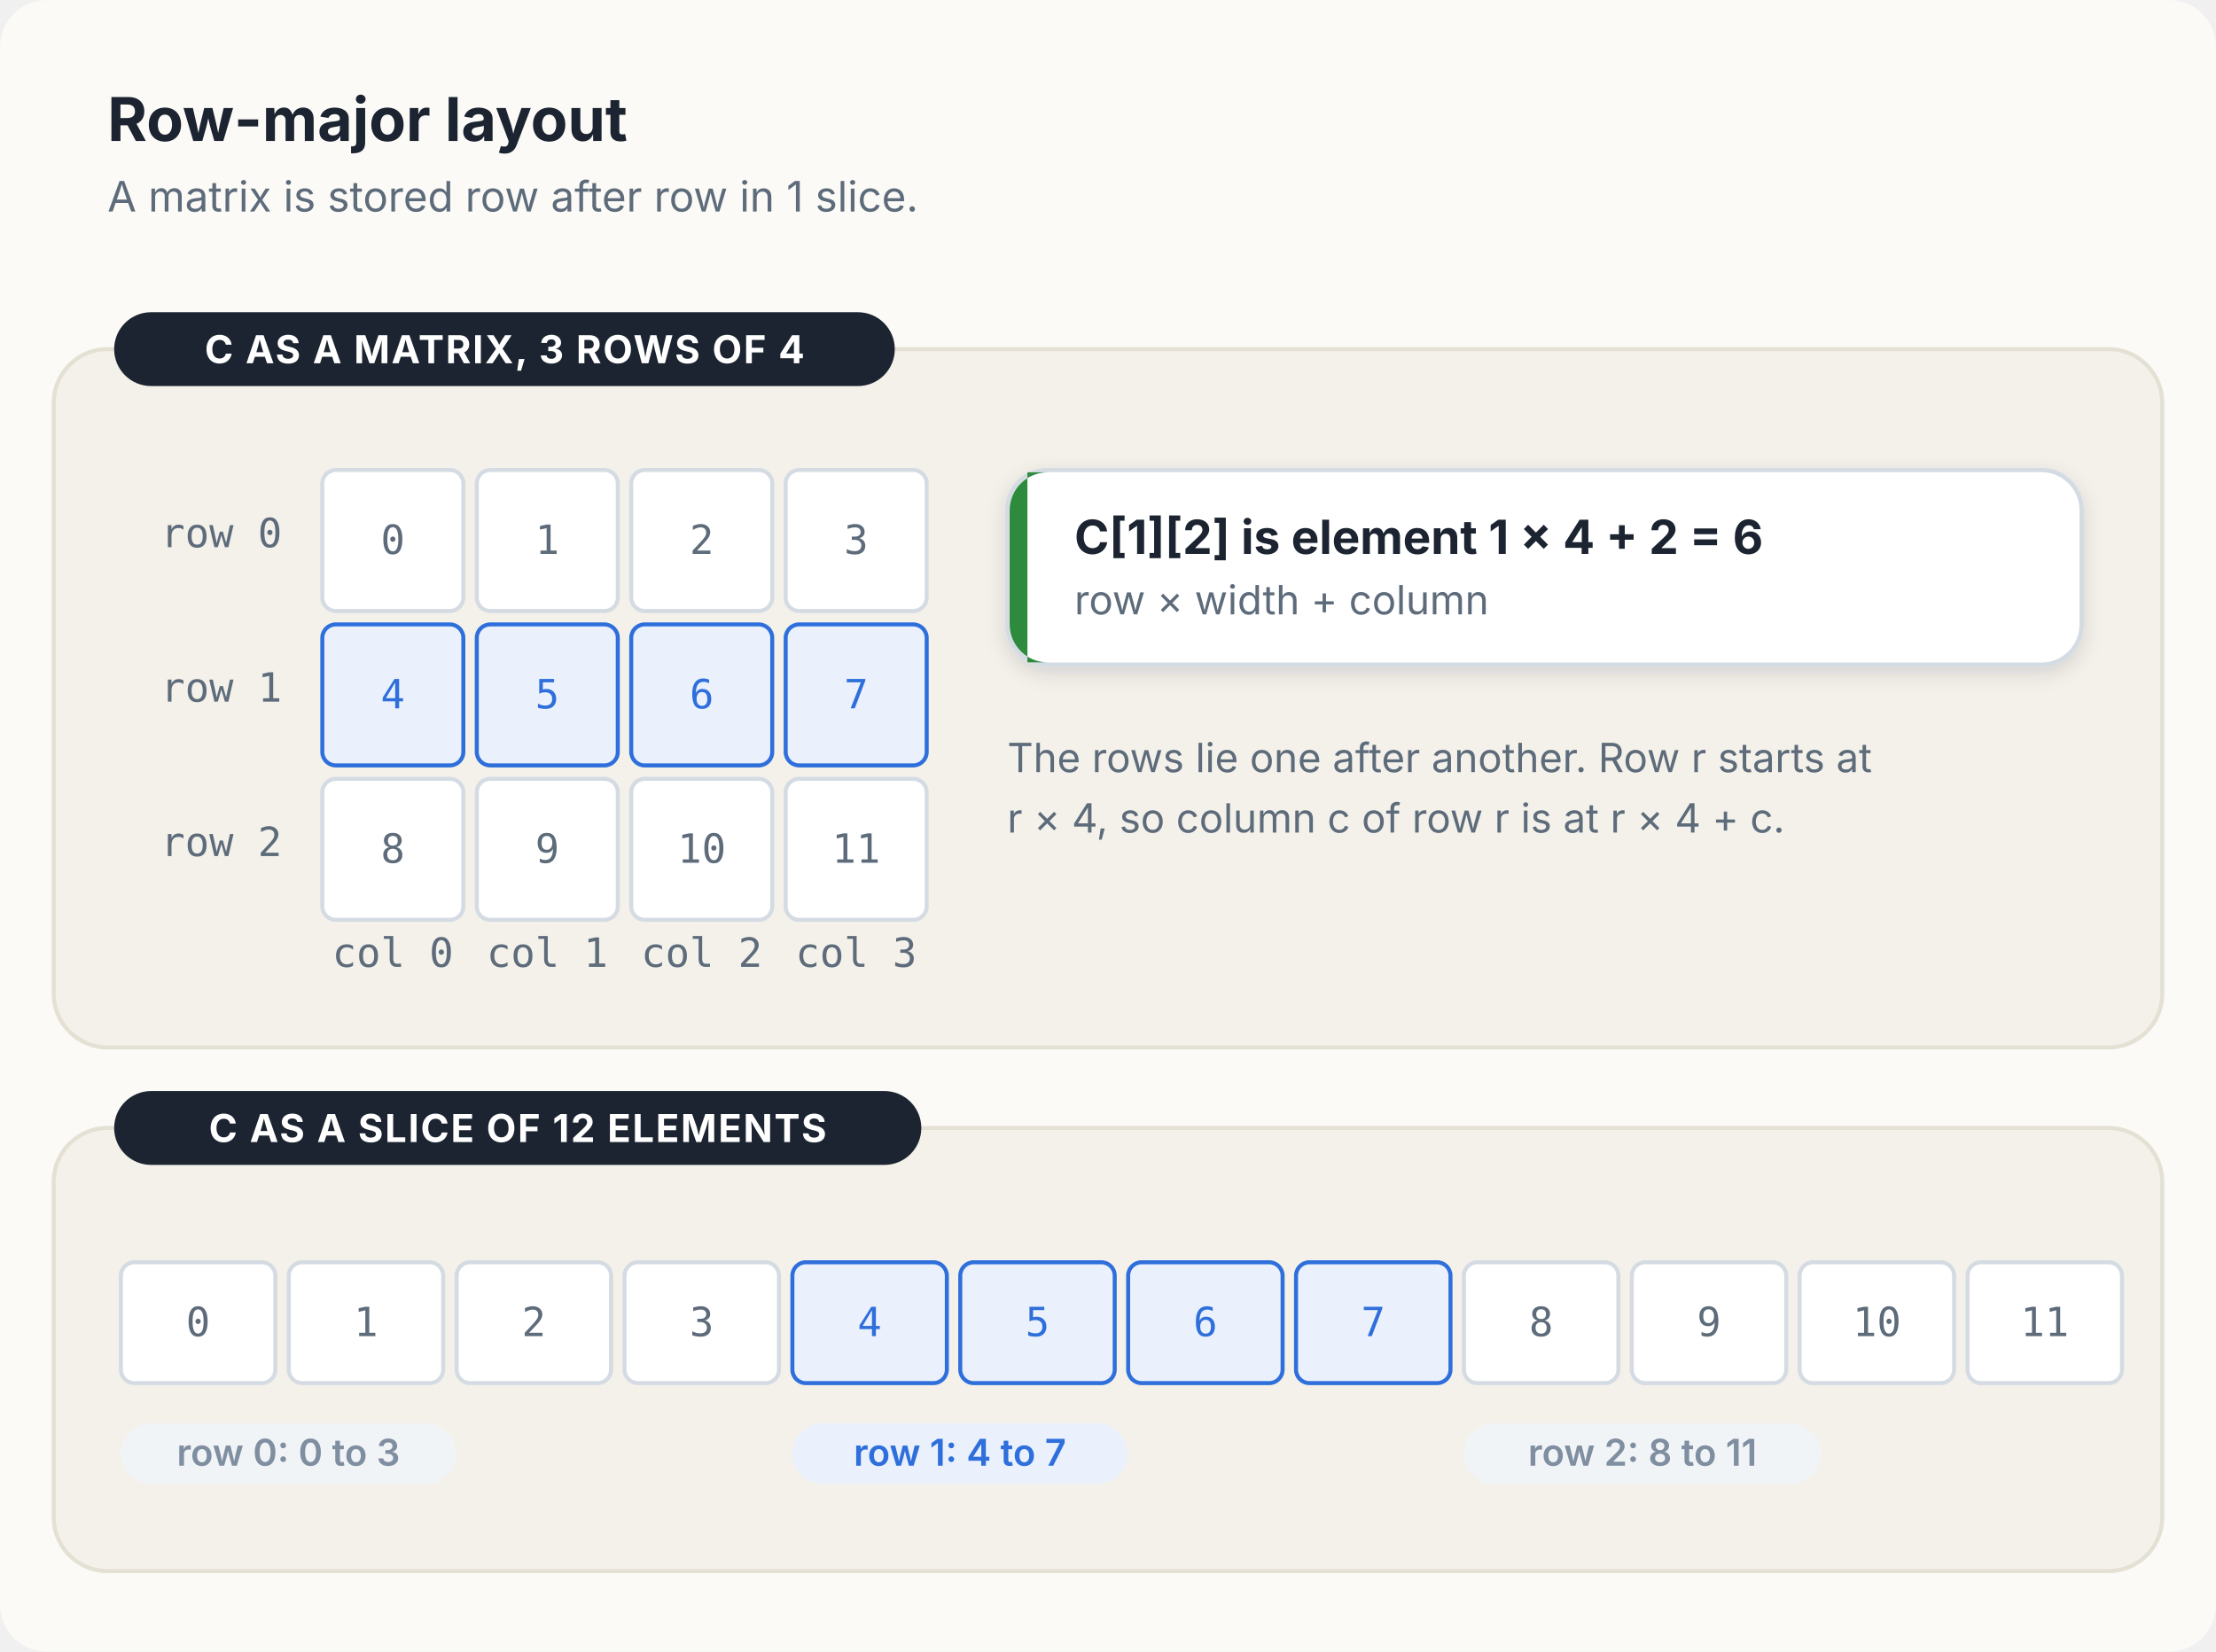
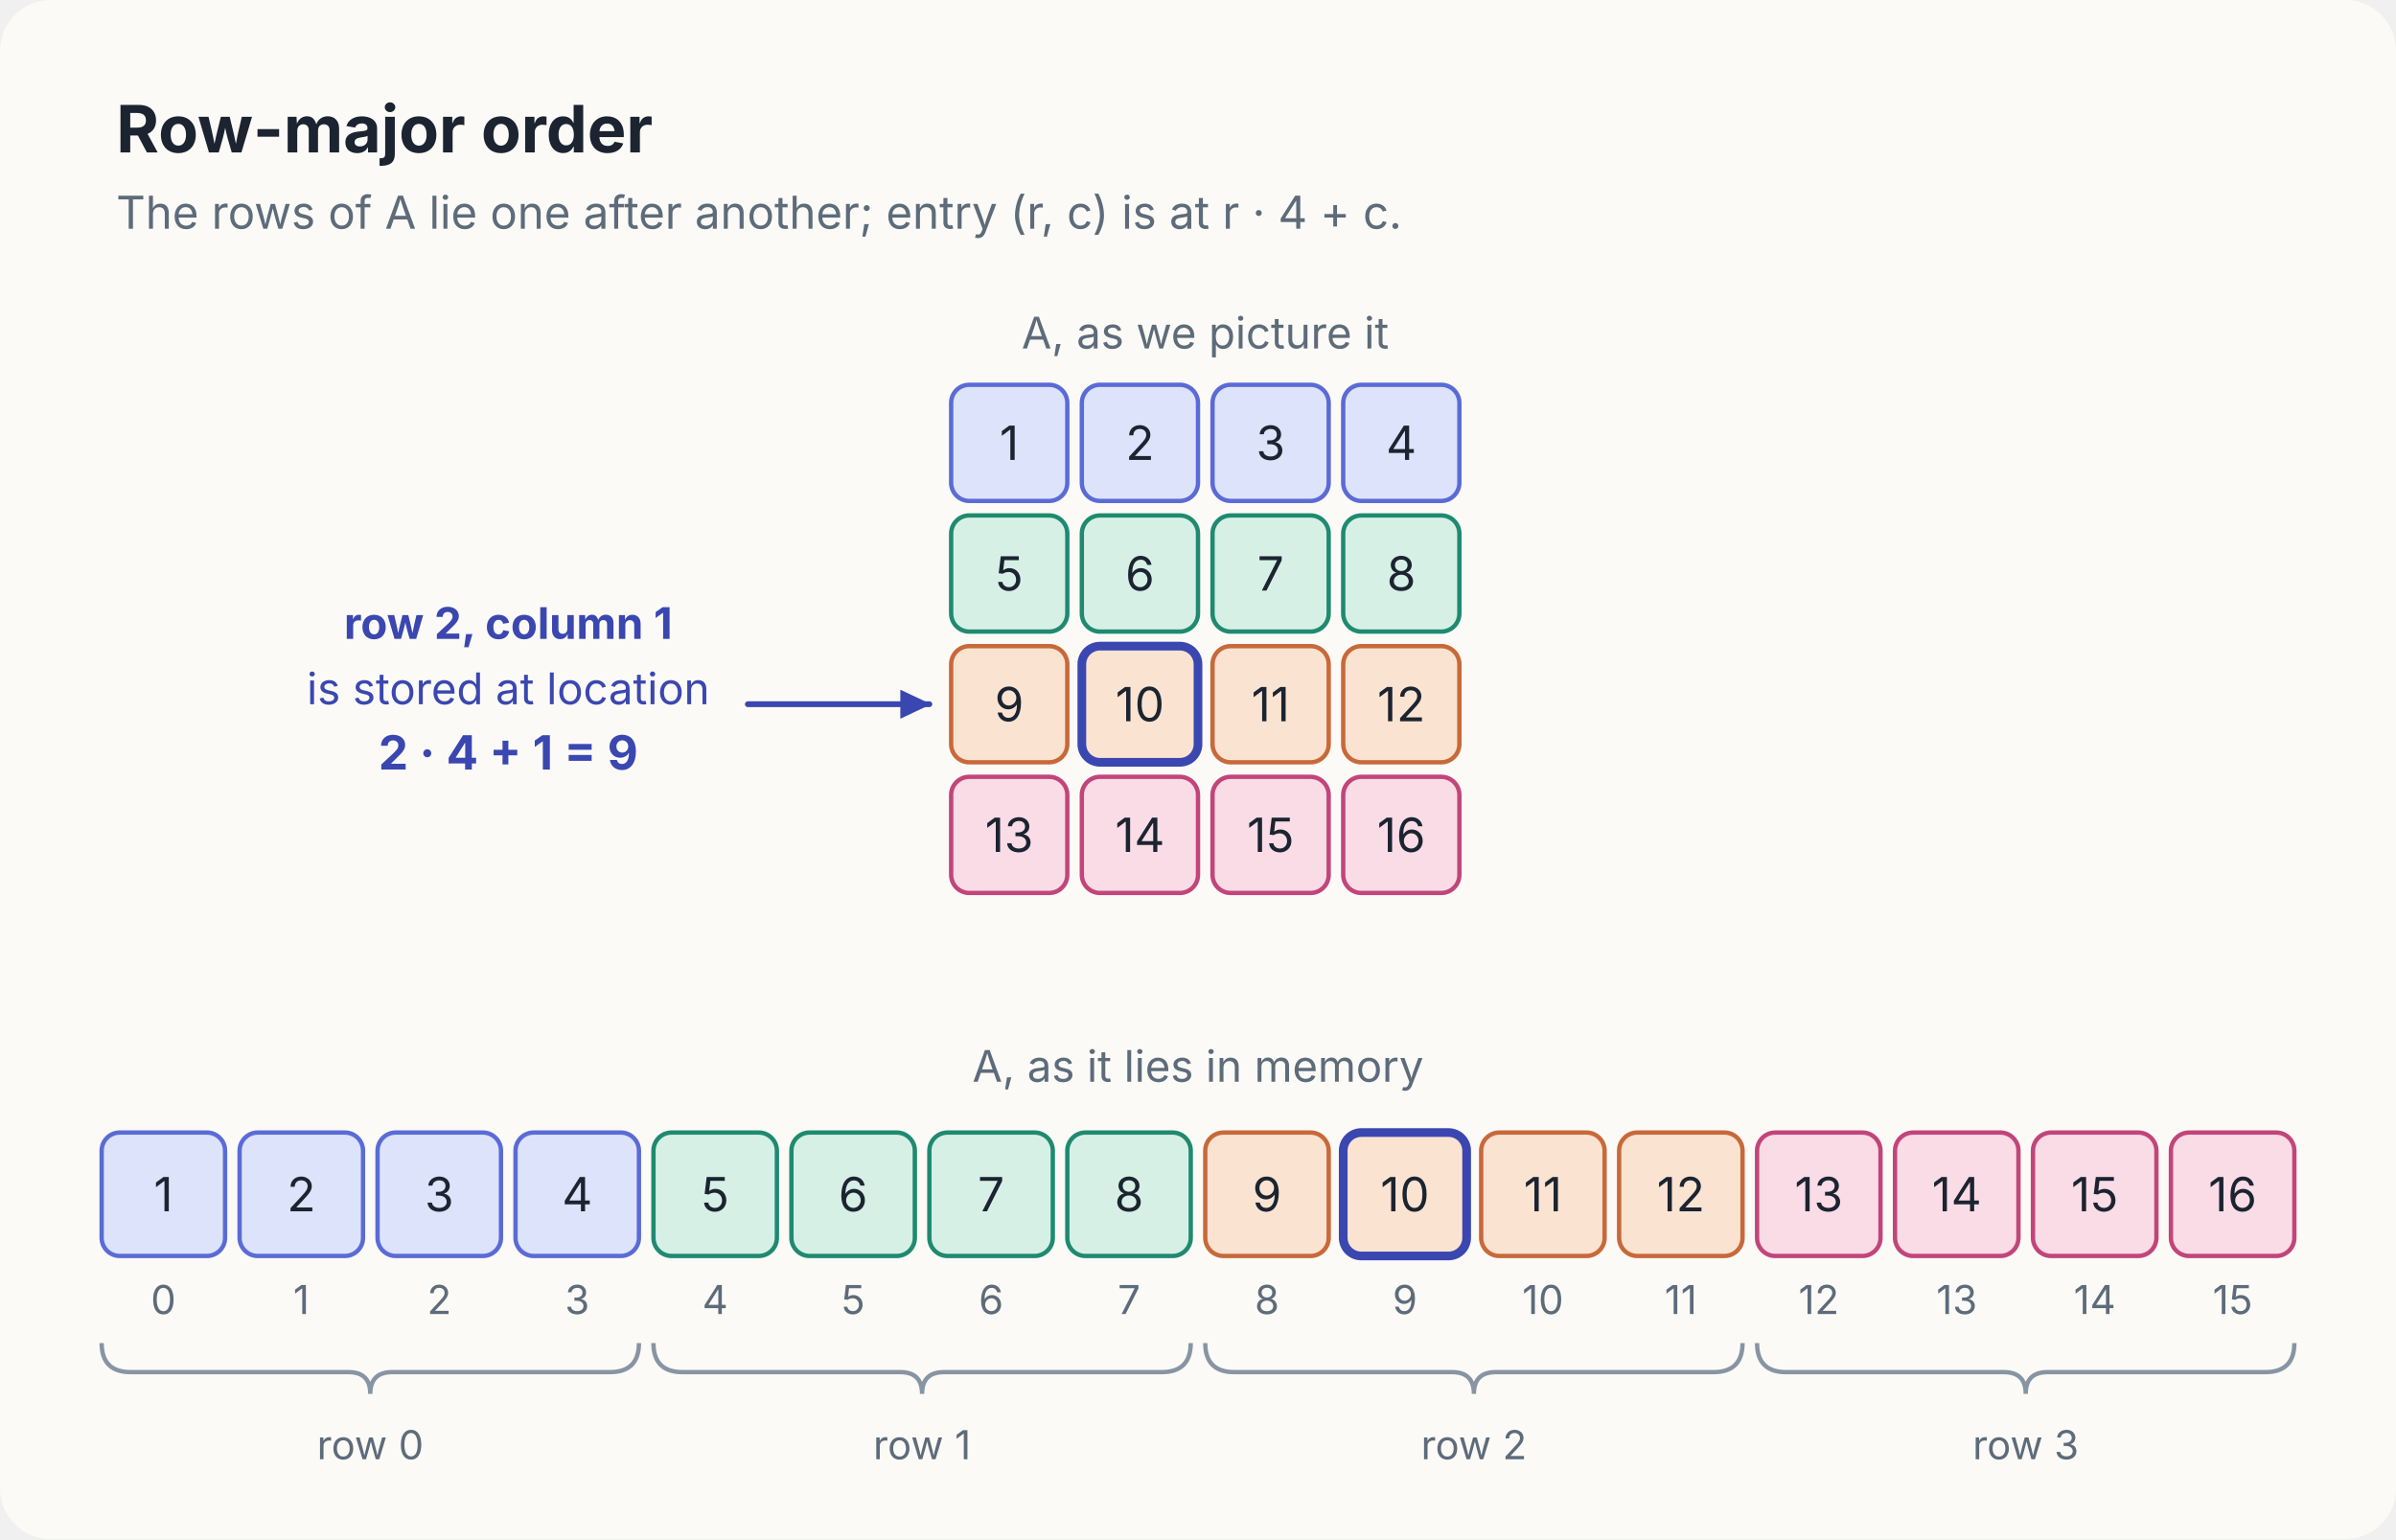
- <svg xmlns="http://www.w3.org/2000/svg" viewBox="0 0 660 492" width="660" height="492" role="img" aria-label="Top: a matrix C of 3 rows and 4 columns whose cells hold their slice index, 0 to 11. Row 1, cells 4 to 7, is highlighted, and the cell in row 1, column 2 holds 6. A card reads C[1][2] is element 1 times 4 plus 2 = 6. Bottom: the same 12 elements in 1 slice, row 0 at 0 to 3, row 1 at 4 to 7, row 2 at 8 to 11.">
+ <svg xmlns="http://www.w3.org/2000/svg" viewBox="0 0 660 424" width="660" height="424" role="img" aria-label="Top: A as a 4 by 4 grid, 1 colour per row; the entry 10 in row 2, column 1 is outlined. A note reads: row 2, column 1 is stored at location 2 times 4 plus 1 = 9. Bottom: the same 16 values in memory, locations 0 to 15, row 0 at 0 to 3, row 1 at 4 to 7, row 2 at 8 to 11 and row 3 at 12 to 15. The value 10 is outlined at location 9.">
  <style>
    text { font-family: Inter, "Segoe UI", "Helvetica Neue", Helvetica, Arial, sans-serif; fill: #1B2430; }
    .title { font-size: 18px; font-weight: 650; }
    .lede { font-size: 12.5px; fill: #5D6B7A; }
    .name { font-size: 14px; font-weight: 650; }
    .sub { font-size: 12px; fill: #5D6B7A; }
    .note { font-size: 12px; fill: #5D6B7A; }
    .tab { font-size: 11.5px; font-weight: 650; letter-spacing: 0.04em; fill: #5D6B7A; }
    .mono { font-family: "JetBrains Mono", "SF Mono", Menlo, Consolas, monospace; font-size: 12px; }
    .dim { fill: #8794A3; }
    .strong { font-weight: 700; }
    .trap { fill: #CF4526; font-weight: 700; }
    .pill { font-size: 11px; font-weight: 600; }
    .wire { fill: none; stroke: #3F5873; stroke-width: 1.8; stroke-linecap: round; stroke-linejoin: round; }
    .wire.danger { stroke: #CF4526; stroke-dasharray: 6 5; }
    .wire.idle { stroke: #7F8EA0; stroke-dasharray: 2 5; }
  </style>
  <defs>
    <filter id="lift" x="-10%" y="-10%" width="120%" height="135%">
      <feDropShadow dx="0" dy="2" stdDeviation="3" flood-color="#1B2430" flood-opacity="0.13" />
    </filter>
    <linearGradient id="thor-body" x1="0" y1="0" x2="0" y2="1">
      <stop offset="0" stop-color="#C6CCD5" />
      <stop offset="1" stop-color="#979EA9" />
    </linearGradient>
    <linearGradient id="switch-body" x1="0" y1="0" x2="0" y2="1">
      <stop offset="0" stop-color="#3B4656" />
      <stop offset="1" stop-color="#232B37" />
    </linearGradient>
    <marker id="head" viewBox="0 0 10 10" refX="8.5" refY="5" markerUnits="userSpaceOnUse" markerWidth="11" markerHeight="11" orient="auto">
      <path d="M0.5,1 L9,5 L0.5,9 Z" fill="#3F5873" />
    </marker>
    <marker id="head-danger" viewBox="0 0 10 10" refX="8.5" refY="5" markerUnits="userSpaceOnUse" markerWidth="11" markerHeight="11" orient="auto">
      <path d="M0.5,1 L9,5 L0.5,9 Z" fill="#CF4526" />
    </marker>
    <marker id="head-idle" viewBox="0 0 10 10" refX="8.5" refY="5" markerUnits="userSpaceOnUse" markerWidth="11" markerHeight="11" orient="auto">
      <path d="M0.5,1 L9,5 L0.5,9 Z" fill="#7F8EA0" />
    </marker>
  </defs>
-   <rect width="660" height="492" rx="14" fill="#FBFAF6" />
-   <text x="32.0" y="42.0" class="title" text-anchor="start" xml:space="preserve">Row-major layout</text>
-   <text x="32.0" y="63.0" class="lede" text-anchor="start" xml:space="preserve">A matrix is stored row after row in 1 slice.</text>
-   <rect x="16" y="104" width="628" height="208" rx="16" fill="#F3F1EA" stroke="#E4E0D4" stroke-width="1.2" />
-   <rect x="34" y="93" width="232.5" height="22" rx="11" fill="#1B2430" />
-   <text x="150.3" y="108.2" class="tab" text-anchor="middle" style="fill:#FFFFFF" xml:space="preserve">C AS A MATRIX, 3 ROWS OF 4</text>
-   <rect x="16" y="336" width="628" height="132" rx="16" fill="#F3F1EA" stroke="#E4E0D4" stroke-width="1.2" />
-   <rect x="34" y="325" width="240.4" height="22" rx="11" fill="#1B2430" />
-   <text x="154.2" y="340.2" class="tab" text-anchor="middle" style="fill:#FFFFFF" xml:space="preserve">C AS A SLICE OF 12 ELEMENTS</text>
-   <text x="84.0" y="163.0" class="mono" text-anchor="end" style="fill:#5D6B7A" xml:space="preserve">row 0</text>
-   <rect x="96.0" y="140.0" width="42.0" height="42.0" rx="4" fill="#FFFFFF" stroke="#D5DBE3" stroke-width="1.2" />
-   <text x="117.0" y="165.0" class="mono" text-anchor="middle" style="fill:#5D6B7A" xml:space="preserve">0</text>
-   <rect x="142.0" y="140.0" width="42.0" height="42.0" rx="4" fill="#FFFFFF" stroke="#D5DBE3" stroke-width="1.2" />
-   <text x="163.0" y="165.0" class="mono" text-anchor="middle" style="fill:#5D6B7A" xml:space="preserve">1</text>
-   <rect x="188.0" y="140.0" width="42.0" height="42.0" rx="4" fill="#FFFFFF" stroke="#D5DBE3" stroke-width="1.2" />
-   <text x="209.0" y="165.0" class="mono" text-anchor="middle" style="fill:#5D6B7A" xml:space="preserve">2</text>
-   <rect x="234.0" y="140.0" width="42.0" height="42.0" rx="4" fill="#FFFFFF" stroke="#D5DBE3" stroke-width="1.2" />
-   <text x="255.0" y="165.0" class="mono" text-anchor="middle" style="fill:#5D6B7A" xml:space="preserve">3</text>
-   <text x="84.0" y="209.0" class="mono" text-anchor="end" style="fill:#5D6B7A" xml:space="preserve">row 1</text>
-   <rect x="96.0" y="186.0" width="42.0" height="42.0" rx="4" fill="#EAF1FD" stroke="#2F6FDB" stroke-width="1.2" />
-   <text x="117.0" y="211.0" class="mono" text-anchor="middle" style="fill:#2F6FDB" xml:space="preserve">4</text>
-   <rect x="142.0" y="186.0" width="42.0" height="42.0" rx="4" fill="#EAF1FD" stroke="#2F6FDB" stroke-width="1.2" />
-   <text x="163.0" y="211.0" class="mono" text-anchor="middle" style="fill:#2F6FDB" xml:space="preserve">5</text>
-   <rect x="188.0" y="186.0" width="42.0" height="42.0" rx="4" fill="#EAF1FD" stroke="#2F6FDB" stroke-width="1.2" />
-   <text x="209.0" y="211.0" class="mono" text-anchor="middle" style="fill:#2F6FDB" xml:space="preserve">6</text>
-   <rect x="234.0" y="186.0" width="42.0" height="42.0" rx="4" fill="#EAF1FD" stroke="#2F6FDB" stroke-width="1.2" />
-   <text x="255.0" y="211.0" class="mono" text-anchor="middle" style="fill:#2F6FDB" xml:space="preserve">7</text>
-   <text x="84.0" y="255.0" class="mono" text-anchor="end" style="fill:#5D6B7A" xml:space="preserve">row 2</text>
-   <rect x="96.0" y="232.0" width="42.0" height="42.0" rx="4" fill="#FFFFFF" stroke="#D5DBE3" stroke-width="1.2" />
-   <text x="117.0" y="257.0" class="mono" text-anchor="middle" style="fill:#5D6B7A" xml:space="preserve">8</text>
-   <rect x="142.0" y="232.0" width="42.0" height="42.0" rx="4" fill="#FFFFFF" stroke="#D5DBE3" stroke-width="1.2" />
-   <text x="163.0" y="257.0" class="mono" text-anchor="middle" style="fill:#5D6B7A" xml:space="preserve">9</text>
-   <rect x="188.0" y="232.0" width="42.0" height="42.0" rx="4" fill="#FFFFFF" stroke="#D5DBE3" stroke-width="1.2" />
-   <text x="209.0" y="257.0" class="mono" text-anchor="middle" style="fill:#5D6B7A" xml:space="preserve">10</text>
-   <rect x="234.0" y="232.0" width="42.0" height="42.0" rx="4" fill="#FFFFFF" stroke="#D5DBE3" stroke-width="1.2" />
-   <text x="255.0" y="257.0" class="mono" text-anchor="middle" style="fill:#5D6B7A" xml:space="preserve">11</text>
-   <text x="117.0" y="288.0" class="mono" text-anchor="middle" style="fill:#5D6B7A" xml:space="preserve">col 0</text>
-   <text x="163.0" y="288.0" class="mono" text-anchor="middle" style="fill:#5D6B7A" xml:space="preserve">col 1</text>
-   <text x="209.0" y="288.0" class="mono" text-anchor="middle" style="fill:#5D6B7A" xml:space="preserve">col 2</text>
-   <text x="255.0" y="288.0" class="mono" text-anchor="middle" style="fill:#5D6B7A" xml:space="preserve">col 3</text>
-   <rect x="300" y="140" width="320" height="58" rx="12" fill="#FFFFFF" stroke="#D5DBE3" stroke-width="1.3" filter="url(#lift)" />
-   <path d="M312,140.7 H306 V197.3 H312 A11.3,11.3 0 0 1 300.7,186 V152 A11.3,11.3 0 0 1 312,140.7 Z" fill="#2E8B3D" />
-   <text x="320.0" y="165.0" class="name" text-anchor="start" xml:space="preserve">C[1][2] is element 1 × 4 + 2 = 6</text>
-   <text x="320.0" y="183.0" class="sub" text-anchor="start" xml:space="preserve">row × width + column</text>
-   <text x="300.0" y="230.0" class="note" text-anchor="start" xml:space="preserve">The rows lie one after another. Row r starts at</text>
-   <text x="300.0" y="248.0" class="note" text-anchor="start" xml:space="preserve">r × 4, so column c of row r is at r × 4 + c.</text>
-   <rect x="36.0" y="376.0" width="46.0" height="36.0" rx="4" fill="#FFFFFF" stroke="#D5DBE3" stroke-width="1.2" />
-   <text x="59.0" y="398.0" class="mono" text-anchor="middle" style="fill:#5D6B7A" xml:space="preserve">0</text>
-   <rect x="86.0" y="376.0" width="46.0" height="36.0" rx="4" fill="#FFFFFF" stroke="#D5DBE3" stroke-width="1.2" />
-   <text x="109.0" y="398.0" class="mono" text-anchor="middle" style="fill:#5D6B7A" xml:space="preserve">1</text>
-   <rect x="136.0" y="376.0" width="46.0" height="36.0" rx="4" fill="#FFFFFF" stroke="#D5DBE3" stroke-width="1.2" />
-   <text x="159.0" y="398.0" class="mono" text-anchor="middle" style="fill:#5D6B7A" xml:space="preserve">2</text>
-   <rect x="186.0" y="376.0" width="46.0" height="36.0" rx="4" fill="#FFFFFF" stroke="#D5DBE3" stroke-width="1.2" />
-   <text x="209.0" y="398.0" class="mono" text-anchor="middle" style="fill:#5D6B7A" xml:space="preserve">3</text>
-   <rect x="236.0" y="376.0" width="46.0" height="36.0" rx="4" fill="#EAF1FD" stroke="#2F6FDB" stroke-width="1.2" />
-   <text x="259.0" y="398.0" class="mono" text-anchor="middle" style="fill:#2F6FDB" xml:space="preserve">4</text>
-   <rect x="286.0" y="376.0" width="46.0" height="36.0" rx="4" fill="#EAF1FD" stroke="#2F6FDB" stroke-width="1.2" />
-   <text x="309.0" y="398.0" class="mono" text-anchor="middle" style="fill:#2F6FDB" xml:space="preserve">5</text>
-   <rect x="336.0" y="376.0" width="46.0" height="36.0" rx="4" fill="#EAF1FD" stroke="#2F6FDB" stroke-width="1.2" />
-   <text x="359.0" y="398.0" class="mono" text-anchor="middle" style="fill:#2F6FDB" xml:space="preserve">6</text>
-   <rect x="386.0" y="376.0" width="46.0" height="36.0" rx="4" fill="#EAF1FD" stroke="#2F6FDB" stroke-width="1.2" />
-   <text x="409.0" y="398.0" class="mono" text-anchor="middle" style="fill:#2F6FDB" xml:space="preserve">7</text>
-   <rect x="436.0" y="376.0" width="46.0" height="36.0" rx="4" fill="#FFFFFF" stroke="#D5DBE3" stroke-width="1.2" />
-   <text x="459.0" y="398.0" class="mono" text-anchor="middle" style="fill:#5D6B7A" xml:space="preserve">8</text>
-   <rect x="486.0" y="376.0" width="46.0" height="36.0" rx="4" fill="#FFFFFF" stroke="#D5DBE3" stroke-width="1.2" />
-   <text x="509.0" y="398.0" class="mono" text-anchor="middle" style="fill:#5D6B7A" xml:space="preserve">9</text>
-   <rect x="536.0" y="376.0" width="46.0" height="36.0" rx="4" fill="#FFFFFF" stroke="#D5DBE3" stroke-width="1.2" />
-   <text x="559.0" y="398.0" class="mono" text-anchor="middle" style="fill:#5D6B7A" xml:space="preserve">10</text>
-   <rect x="586.0" y="376.0" width="46.0" height="36.0" rx="4" fill="#FFFFFF" stroke="#D5DBE3" stroke-width="1.2" />
-   <text x="609.0" y="398.0" class="mono" text-anchor="middle" style="fill:#5D6B7A" xml:space="preserve">11</text>
-   <rect x="36.0" y="424" width="99.8" height="18" rx="9" fill="#F1F4F7" />
-   <text x="85.9" y="436.6" class="pill" text-anchor="middle" style="fill:#7F8EA0" xml:space="preserve">row 0: 0 to 3</text>
-   <rect x="236.0" y="424" width="99.8" height="18" rx="9" fill="#EAF1FD" />
-   <text x="285.9" y="436.6" class="pill" text-anchor="middle" style="fill:#2F6FDB" xml:space="preserve">row 1: 4 to 7</text>
-   <rect x="436.0" y="424" width="106.4" height="18" rx="9" fill="#F1F4F7" />
-   <text x="489.2" y="436.6" class="pill" text-anchor="middle" style="fill:#7F8EA0" xml:space="preserve">row 2: 8 to 11</text>
+   <rect width="660" height="424" rx="14" fill="#FBFAF6" />
+   <text x="32.0" y="42.0" class="title" text-anchor="start" xml:space="preserve">Row-major order</text>
+   <text x="32.0" y="63.0" class="lede" text-anchor="start" xml:space="preserve">The rows of A lie one after another; entry (r, c) is at r · 4 + c.</text>
+   <defs>
+     <marker id="tip-ink" viewBox="0 0 10 10" refX="8.5" refY="5" markerUnits="userSpaceOnUse" markerWidth="10" markerHeight="10" orient="auto">
+       <path d="M0.5,1 L9,5 L0.5,9 Z" fill="#3F5873" />
+     </marker>
+     <marker id="tip-deep" viewBox="0 0 10 10" refX="8.5" refY="5" markerUnits="userSpaceOnUse" markerWidth="10" markerHeight="10" orient="auto">
+       <path d="M0.5,1 L9,5 L0.5,9 Z" fill="#3B47B0" />
+     </marker>
+     <marker id="tip-mint" viewBox="0 0 10 10" refX="8.5" refY="5" markerUnits="userSpaceOnUse" markerWidth="10" markerHeight="10" orient="auto">
+       <path d="M0.5,1 L9,5 L0.5,9 Z" fill="#1F8A70" />
+     </marker>
+   </defs>
+   <text x="332.0" y="96.0" text-anchor="middle" font-size="12" style="fill:#5D6B7A" xml:space="preserve">A, as we picture it</text>
+   <rect x="262.0" y="106.0" width="32.0" height="32.0" rx="5" fill="#DDE3FB" stroke="#5B6BD6" stroke-width="1.2" />
+   <text x="278.0" y="126.7" text-anchor="middle" font-size="13" style="fill:#1B2430" xml:space="preserve">1</text>
+   <rect x="298.0" y="106.0" width="32.0" height="32.0" rx="5" fill="#DDE3FB" stroke="#5B6BD6" stroke-width="1.2" />
+   <text x="314.0" y="126.7" text-anchor="middle" font-size="13" style="fill:#1B2430" xml:space="preserve">2</text>
+   <rect x="334.0" y="106.0" width="32.0" height="32.0" rx="5" fill="#DDE3FB" stroke="#5B6BD6" stroke-width="1.2" />
+   <text x="350.0" y="126.7" text-anchor="middle" font-size="13" style="fill:#1B2430" xml:space="preserve">3</text>
+   <rect x="370.0" y="106.0" width="32.0" height="32.0" rx="5" fill="#DDE3FB" stroke="#5B6BD6" stroke-width="1.2" />
+   <text x="386.0" y="126.7" text-anchor="middle" font-size="13" style="fill:#1B2430" xml:space="preserve">4</text>
+   <rect x="262.0" y="142.0" width="32.0" height="32.0" rx="5" fill="#D7F0E6" stroke="#1F8A70" stroke-width="1.2" />
+   <text x="278.0" y="162.7" text-anchor="middle" font-size="13" style="fill:#1B2430" xml:space="preserve">5</text>
+   <rect x="298.0" y="142.0" width="32.0" height="32.0" rx="5" fill="#D7F0E6" stroke="#1F8A70" stroke-width="1.2" />
+   <text x="314.0" y="162.7" text-anchor="middle" font-size="13" style="fill:#1B2430" xml:space="preserve">6</text>
+   <rect x="334.0" y="142.0" width="32.0" height="32.0" rx="5" fill="#D7F0E6" stroke="#1F8A70" stroke-width="1.2" />
+   <text x="350.0" y="162.7" text-anchor="middle" font-size="13" style="fill:#1B2430" xml:space="preserve">7</text>
+   <rect x="370.0" y="142.0" width="32.0" height="32.0" rx="5" fill="#D7F0E6" stroke="#1F8A70" stroke-width="1.2" />
+   <text x="386.0" y="162.7" text-anchor="middle" font-size="13" style="fill:#1B2430" xml:space="preserve">8</text>
+   <rect x="262.0" y="178.0" width="32.0" height="32.0" rx="5" fill="#FBE3D2" stroke="#C8693A" stroke-width="1.2" />
+   <text x="278.0" y="198.7" text-anchor="middle" font-size="13" style="fill:#1B2430" xml:space="preserve">9</text>
+   <rect x="298.0" y="178.0" width="32.0" height="32.0" rx="5" fill="#FBE3D2" stroke="#3B47B0" stroke-width="2.4" />
+   <text x="314.0" y="198.7" text-anchor="middle" font-size="13" style="fill:#1B2430" xml:space="preserve">10</text>
+   <rect x="334.0" y="178.0" width="32.0" height="32.0" rx="5" fill="#FBE3D2" stroke="#C8693A" stroke-width="1.2" />
+   <text x="350.0" y="198.7" text-anchor="middle" font-size="13" style="fill:#1B2430" xml:space="preserve">11</text>
+   <rect x="370.0" y="178.0" width="32.0" height="32.0" rx="5" fill="#FBE3D2" stroke="#C8693A" stroke-width="1.2" />
+   <text x="386.0" y="198.7" text-anchor="middle" font-size="13" style="fill:#1B2430" xml:space="preserve">12</text>
+   <rect x="262.0" y="214.0" width="32.0" height="32.0" rx="5" fill="#F9DCE6" stroke="#C2457A" stroke-width="1.2" />
+   <text x="278.0" y="234.7" text-anchor="middle" font-size="13" style="fill:#1B2430" xml:space="preserve">13</text>
+   <rect x="298.0" y="214.0" width="32.0" height="32.0" rx="5" fill="#F9DCE6" stroke="#C2457A" stroke-width="1.2" />
+   <text x="314.0" y="234.7" text-anchor="middle" font-size="13" style="fill:#1B2430" xml:space="preserve">14</text>
+   <rect x="334.0" y="214.0" width="32.0" height="32.0" rx="5" fill="#F9DCE6" stroke="#C2457A" stroke-width="1.2" />
+   <text x="350.0" y="234.7" text-anchor="middle" font-size="13" style="fill:#1B2430" xml:space="preserve">15</text>
+   <rect x="370.0" y="214.0" width="32.0" height="32.0" rx="5" fill="#F9DCE6" stroke="#C2457A" stroke-width="1.2" />
+   <text x="386.0" y="234.7" text-anchor="middle" font-size="13" style="fill:#1B2430" xml:space="preserve">16</text>
+   <text x="140.0" y="176.0" text-anchor="middle" font-size="12" font-weight="650" style="fill:#3B47B0" xml:space="preserve">row 2, column 1</text>
+   <text x="140.0" y="194.0" text-anchor="middle" font-size="12" style="fill:#3B47B0" xml:space="preserve">is stored at location</text>
+   <text x="140.0" y="212.0" text-anchor="middle" font-size="13" font-weight="650" style="fill:#3B47B0" xml:space="preserve">2 · 4 + 1 = 9</text>
+   <path d="M206.0,194.0 L256.0,194.0" fill="none" stroke="#3B47B0" stroke-width="1.6" stroke-linecap="round" marker-end="url(#tip-deep)" />
+   <text x="330.0" y="298.0" text-anchor="middle" font-size="12" style="fill:#5D6B7A" xml:space="preserve">A, as it lies in memory</text>
+   <rect x="28.0" y="312.0" width="34.0" height="34.0" rx="5" fill="#DDE3FB" stroke="#5B6BD6" stroke-width="1.2" />
+   <text x="45.0" y="333.7" text-anchor="middle" font-size="13" style="fill:#1B2430" xml:space="preserve">1</text>
+   <text x="45.0" y="362.0" text-anchor="middle" font-size="11" style="fill:#5D6B7A" xml:space="preserve">0</text>
+   <rect x="66.0" y="312.0" width="34.0" height="34.0" rx="5" fill="#DDE3FB" stroke="#5B6BD6" stroke-width="1.2" />
+   <text x="83.0" y="333.7" text-anchor="middle" font-size="13" style="fill:#1B2430" xml:space="preserve">2</text>
+   <text x="83.0" y="362.0" text-anchor="middle" font-size="11" style="fill:#5D6B7A" xml:space="preserve">1</text>
+   <rect x="104.0" y="312.0" width="34.0" height="34.0" rx="5" fill="#DDE3FB" stroke="#5B6BD6" stroke-width="1.2" />
+   <text x="121.0" y="333.7" text-anchor="middle" font-size="13" style="fill:#1B2430" xml:space="preserve">3</text>
+   <text x="121.0" y="362.0" text-anchor="middle" font-size="11" style="fill:#5D6B7A" xml:space="preserve">2</text>
+   <rect x="142.0" y="312.0" width="34.0" height="34.0" rx="5" fill="#DDE3FB" stroke="#5B6BD6" stroke-width="1.2" />
+   <text x="159.0" y="333.7" text-anchor="middle" font-size="13" style="fill:#1B2430" xml:space="preserve">4</text>
+   <text x="159.0" y="362.0" text-anchor="middle" font-size="11" style="fill:#5D6B7A" xml:space="preserve">3</text>
+   <rect x="180.0" y="312.0" width="34.0" height="34.0" rx="5" fill="#D7F0E6" stroke="#1F8A70" stroke-width="1.2" />
+   <text x="197.0" y="333.7" text-anchor="middle" font-size="13" style="fill:#1B2430" xml:space="preserve">5</text>
+   <text x="197.0" y="362.0" text-anchor="middle" font-size="11" style="fill:#5D6B7A" xml:space="preserve">4</text>
+   <rect x="218.0" y="312.0" width="34.0" height="34.0" rx="5" fill="#D7F0E6" stroke="#1F8A70" stroke-width="1.2" />
+   <text x="235.0" y="333.7" text-anchor="middle" font-size="13" style="fill:#1B2430" xml:space="preserve">6</text>
+   <text x="235.0" y="362.0" text-anchor="middle" font-size="11" style="fill:#5D6B7A" xml:space="preserve">5</text>
+   <rect x="256.0" y="312.0" width="34.0" height="34.0" rx="5" fill="#D7F0E6" stroke="#1F8A70" stroke-width="1.2" />
+   <text x="273.0" y="333.7" text-anchor="middle" font-size="13" style="fill:#1B2430" xml:space="preserve">7</text>
+   <text x="273.0" y="362.0" text-anchor="middle" font-size="11" style="fill:#5D6B7A" xml:space="preserve">6</text>
+   <rect x="294.0" y="312.0" width="34.0" height="34.0" rx="5" fill="#D7F0E6" stroke="#1F8A70" stroke-width="1.2" />
+   <text x="311.0" y="333.7" text-anchor="middle" font-size="13" style="fill:#1B2430" xml:space="preserve">8</text>
+   <text x="311.0" y="362.0" text-anchor="middle" font-size="11" style="fill:#5D6B7A" xml:space="preserve">7</text>
+   <rect x="332.0" y="312.0" width="34.0" height="34.0" rx="5" fill="#FBE3D2" stroke="#C8693A" stroke-width="1.2" />
+   <text x="349.0" y="333.7" text-anchor="middle" font-size="13" style="fill:#1B2430" xml:space="preserve">9</text>
+   <text x="349.0" y="362.0" text-anchor="middle" font-size="11" style="fill:#5D6B7A" xml:space="preserve">8</text>
+   <rect x="370.0" y="312.0" width="34.0" height="34.0" rx="5" fill="#FBE3D2" stroke="#3B47B0" stroke-width="2.4" />
+   <text x="387.0" y="333.7" text-anchor="middle" font-size="13" style="fill:#1B2430" xml:space="preserve">10</text>
+   <text x="387.0" y="362.0" text-anchor="middle" font-size="11" style="fill:#5D6B7A" xml:space="preserve">9</text>
+   <rect x="408.0" y="312.0" width="34.0" height="34.0" rx="5" fill="#FBE3D2" stroke="#C8693A" stroke-width="1.2" />
+   <text x="425.0" y="333.7" text-anchor="middle" font-size="13" style="fill:#1B2430" xml:space="preserve">11</text>
+   <text x="425.0" y="362.0" text-anchor="middle" font-size="11" style="fill:#5D6B7A" xml:space="preserve">10</text>
+   <rect x="446.0" y="312.0" width="34.0" height="34.0" rx="5" fill="#FBE3D2" stroke="#C8693A" stroke-width="1.2" />
+   <text x="463.0" y="333.7" text-anchor="middle" font-size="13" style="fill:#1B2430" xml:space="preserve">12</text>
+   <text x="463.0" y="362.0" text-anchor="middle" font-size="11" style="fill:#5D6B7A" xml:space="preserve">11</text>
+   <rect x="484.0" y="312.0" width="34.0" height="34.0" rx="5" fill="#F9DCE6" stroke="#C2457A" stroke-width="1.2" />
+   <text x="501.0" y="333.7" text-anchor="middle" font-size="13" style="fill:#1B2430" xml:space="preserve">13</text>
+   <text x="501.0" y="362.0" text-anchor="middle" font-size="11" style="fill:#5D6B7A" xml:space="preserve">12</text>
+   <rect x="522.0" y="312.0" width="34.0" height="34.0" rx="5" fill="#F9DCE6" stroke="#C2457A" stroke-width="1.2" />
+   <text x="539.0" y="333.7" text-anchor="middle" font-size="13" style="fill:#1B2430" xml:space="preserve">14</text>
+   <text x="539.0" y="362.0" text-anchor="middle" font-size="11" style="fill:#5D6B7A" xml:space="preserve">13</text>
+   <rect x="560.0" y="312.0" width="34.0" height="34.0" rx="5" fill="#F9DCE6" stroke="#C2457A" stroke-width="1.2" />
+   <text x="577.0" y="333.7" text-anchor="middle" font-size="13" style="fill:#1B2430" xml:space="preserve">15</text>
+   <text x="577.0" y="362.0" text-anchor="middle" font-size="11" style="fill:#5D6B7A" xml:space="preserve">14</text>
+   <rect x="598.0" y="312.0" width="34.0" height="34.0" rx="5" fill="#F9DCE6" stroke="#C2457A" stroke-width="1.2" />
+   <text x="615.0" y="333.7" text-anchor="middle" font-size="13" style="fill:#1B2430" xml:space="preserve">16</text>
+   <text x="615.0" y="362.0" text-anchor="middle" font-size="11" style="fill:#5D6B7A" xml:space="preserve">15</text>
+   <path d="M28,370 q0,8 8,8 H96.0 q6,0 6,6 q0,-6 6,-6 H168 q8,0 8,-8" fill="none" stroke="#8794A3" stroke-width="1.2" />
+   <text x="102.0" y="402.0" text-anchor="middle" font-size="11" style="fill:#5D6B7A" xml:space="preserve">row 0</text>
+   <path d="M180,370 q0,8 8,8 H248.0 q6,0 6,6 q0,-6 6,-6 H320 q8,0 8,-8" fill="none" stroke="#8794A3" stroke-width="1.2" />
+   <text x="254.0" y="402.0" text-anchor="middle" font-size="11" style="fill:#5D6B7A" xml:space="preserve">row 1</text>
+   <path d="M332,370 q0,8 8,8 H400.0 q6,0 6,6 q0,-6 6,-6 H472 q8,0 8,-8" fill="none" stroke="#8794A3" stroke-width="1.2" />
+   <text x="406.0" y="402.0" text-anchor="middle" font-size="11" style="fill:#5D6B7A" xml:space="preserve">row 2</text>
+   <path d="M484,370 q0,8 8,8 H552.0 q6,0 6,6 q0,-6 6,-6 H624 q8,0 8,-8" fill="none" stroke="#8794A3" stroke-width="1.2" />
+   <text x="558.0" y="402.0" text-anchor="middle" font-size="11" style="fill:#5D6B7A" xml:space="preserve">row 3</text>
</svg>
